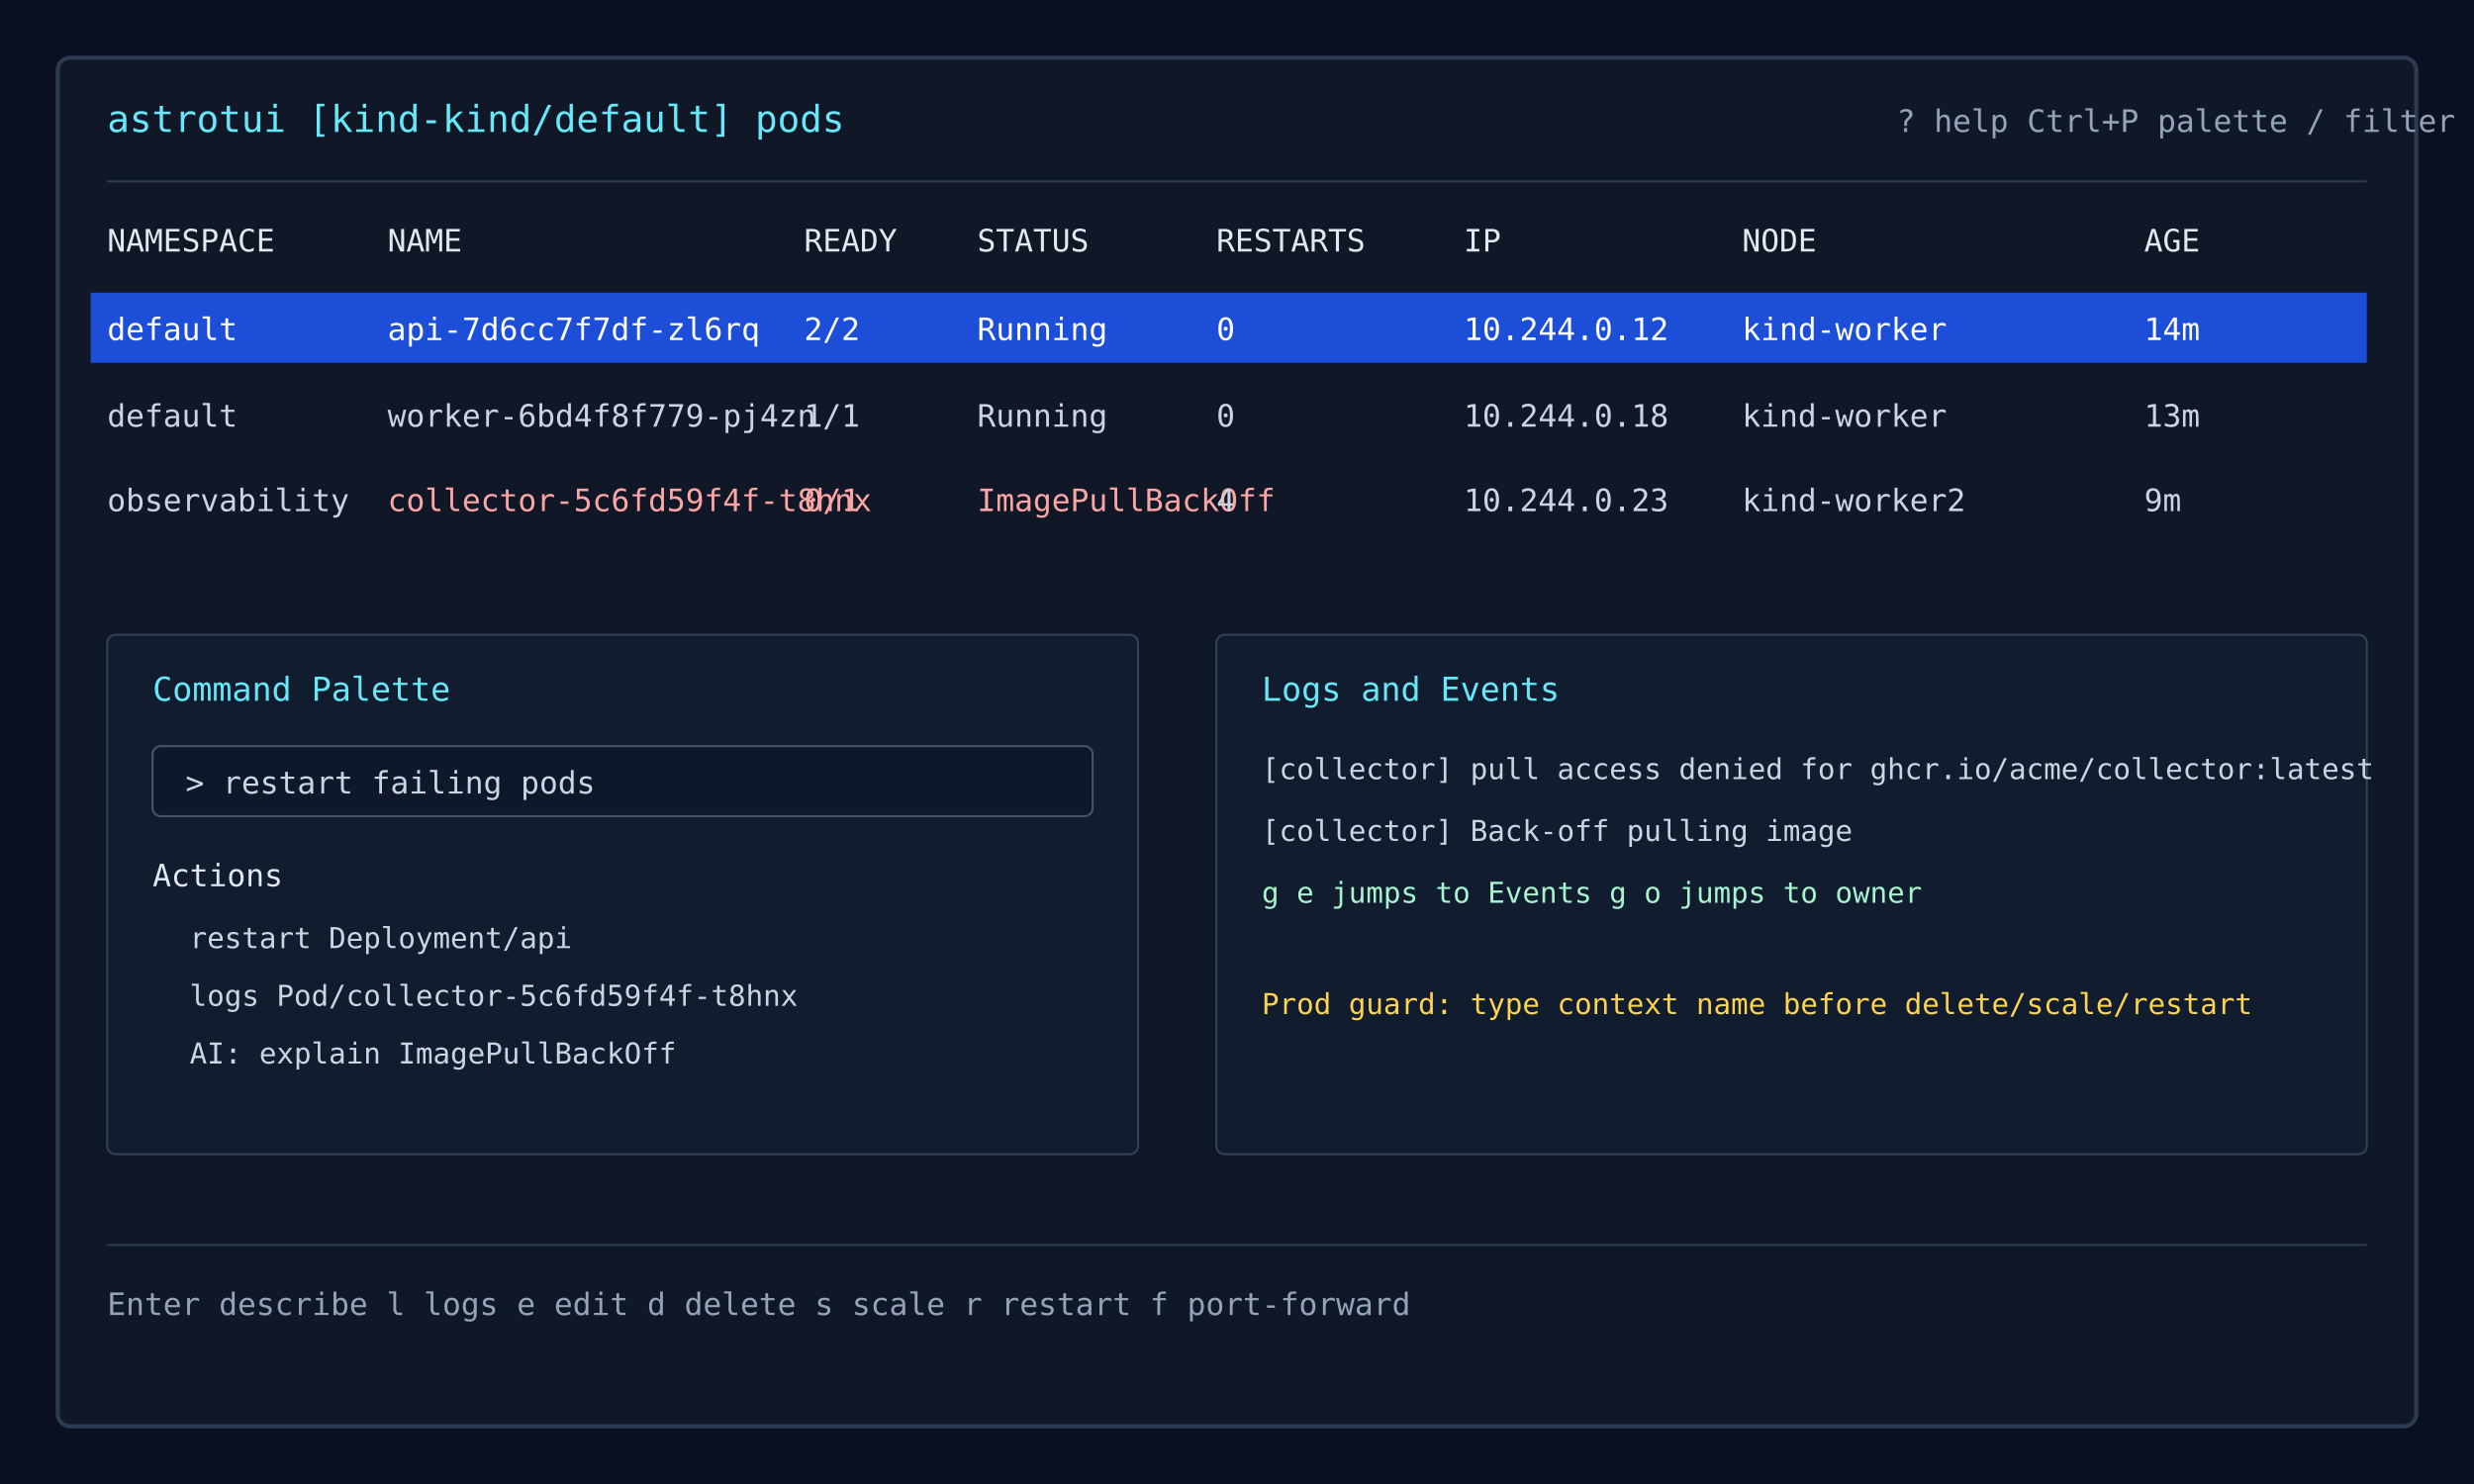
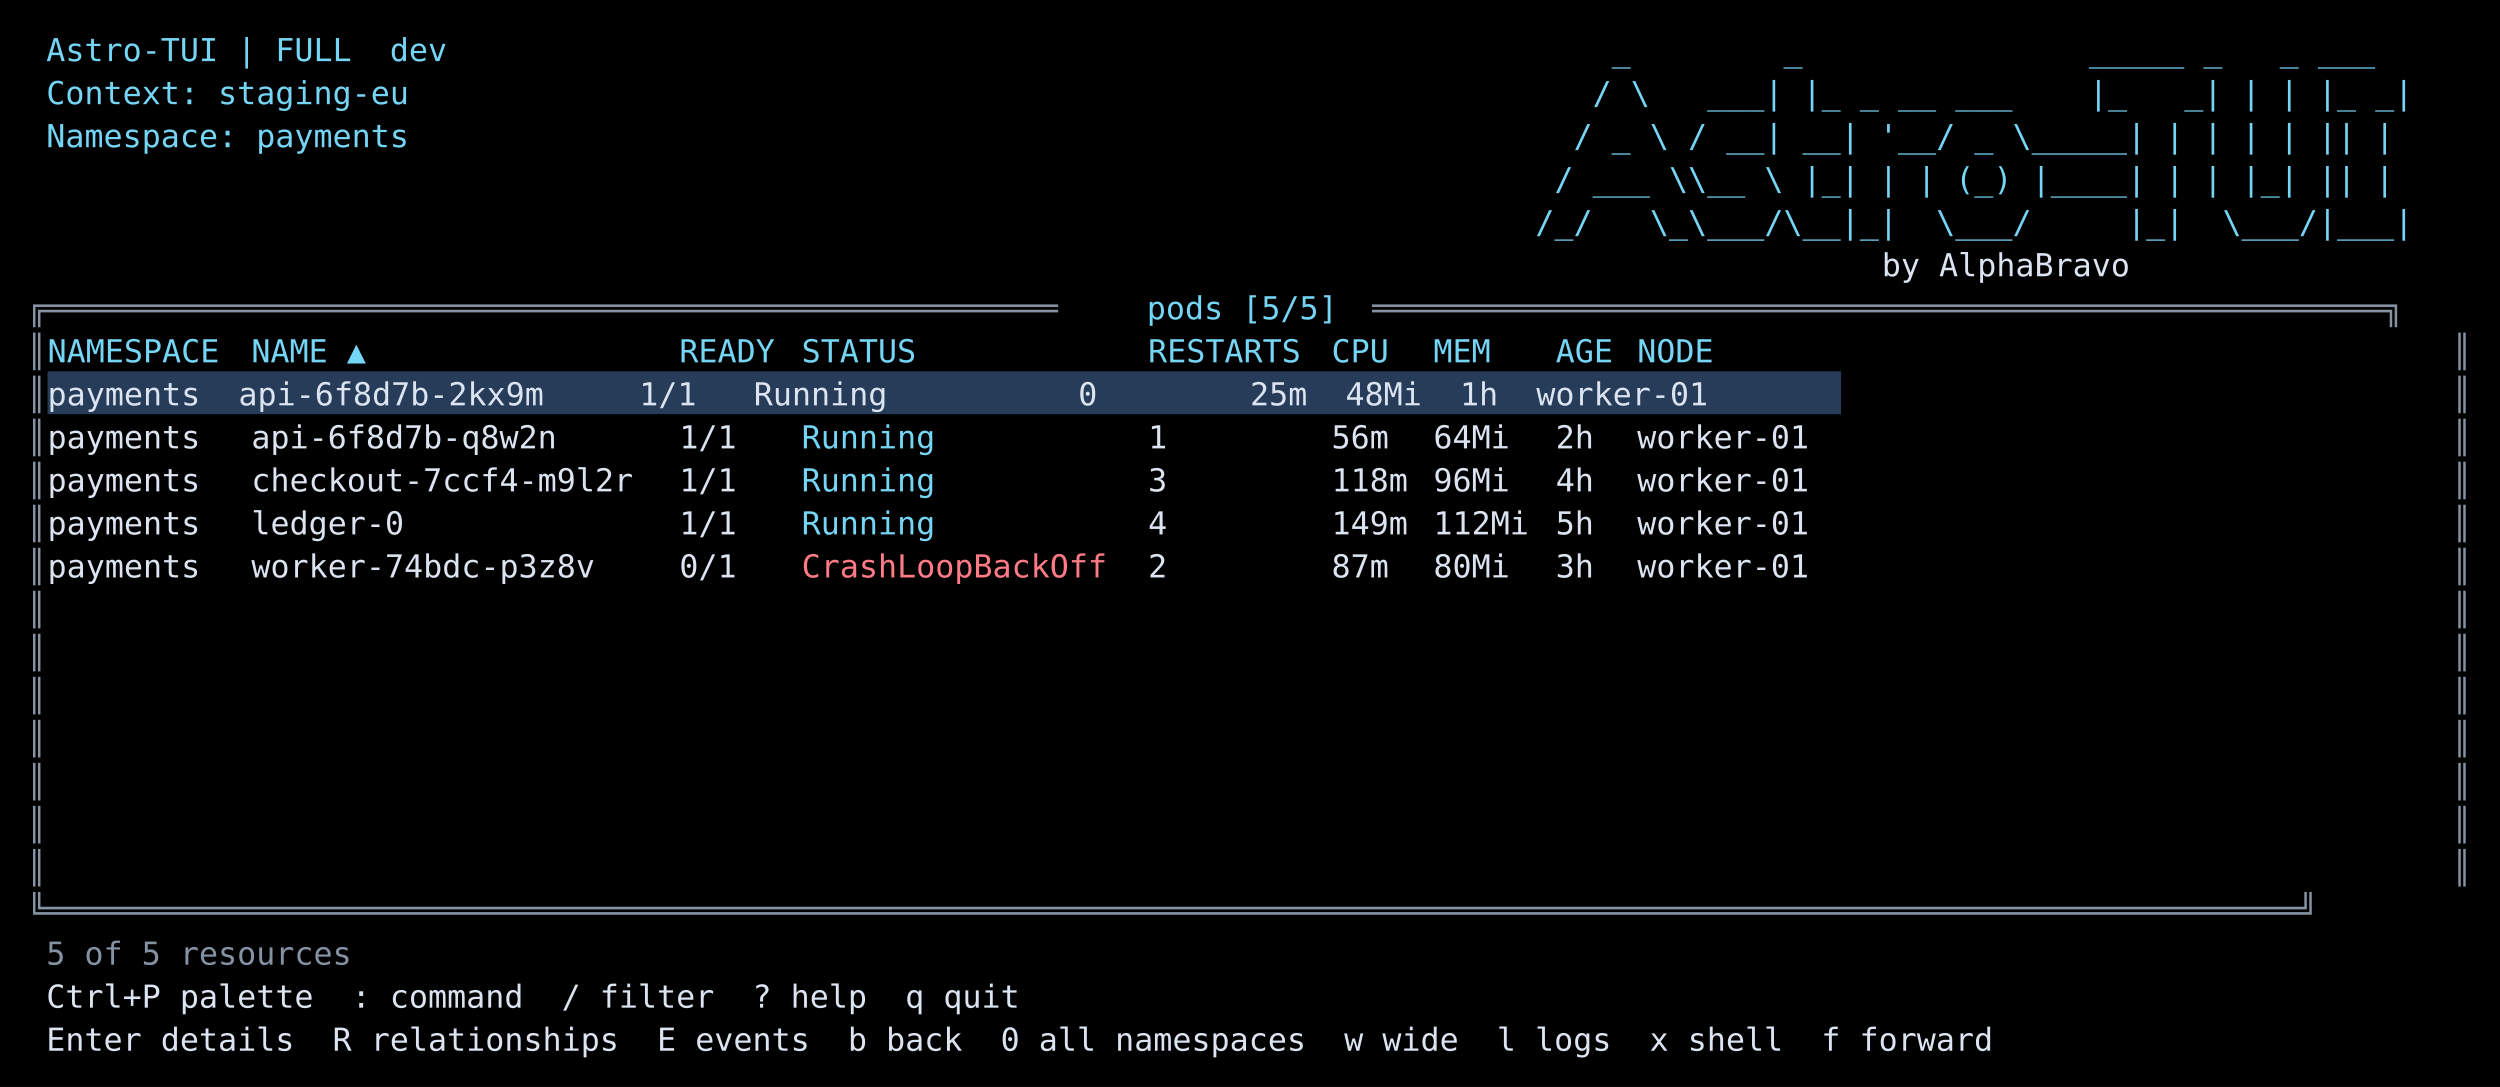
- <svg xmlns="http://www.w3.org/2000/svg" width="1200" height="720" viewBox="0 0 1200 720" role="img" aria-labelledby="title desc">
-   <rect width="1200" height="720" fill="#0b1020" />
-   <rect x="28" y="28" width="1144" height="664" rx="6" fill="#101827" stroke="#2d3b52" stroke-width="2" />
-   <text x="52" y="64" fill="#67e8f9" font-family="Menlo, Consolas, monospace" font-size="18">astrotui [kind-kind/default] pods</text>
-   <text x="920" y="64" fill="#94a3b8" font-family="Menlo, Consolas, monospace" font-size="15">? help  Ctrl+P palette  / filter</text>
-   <line x1="52" y1="88" x2="1148" y2="88" stroke="#2d3b52" stroke-width="1" />
-   <g font-family="Menlo, Consolas, monospace" font-size="15">
-     <text x="52" y="122" fill="#e2e8f0">NAMESPACE</text>
-     <text x="188" y="122" fill="#e2e8f0">NAME</text>
-     <text x="390" y="122" fill="#e2e8f0">READY</text>
-     <text x="474" y="122" fill="#e2e8f0">STATUS</text>
-     <text x="590" y="122" fill="#e2e8f0">RESTARTS</text>
-     <text x="710" y="122" fill="#e2e8f0">IP</text>
-     <text x="845" y="122" fill="#e2e8f0">NODE</text>
-     <text x="1040" y="122" fill="#e2e8f0">AGE</text>
-     <rect x="44" y="142" width="1104" height="34" fill="#1d4ed8" />
-     <text x="52" y="165" fill="#ffffff">default</text>
-     <text x="188" y="165" fill="#ffffff">api-7d6cc7f7df-zl6rq</text>
-     <text x="390" y="165" fill="#ffffff">2/2</text>
-     <text x="474" y="165" fill="#ffffff">Running</text>
-     <text x="590" y="165" fill="#ffffff">0</text>
-     <text x="710" y="165" fill="#ffffff">10.244.0.12</text>
-     <text x="845" y="165" fill="#ffffff">kind-worker</text>
-     <text x="1040" y="165" fill="#ffffff">14m</text>
-     <text x="52" y="207" fill="#cbd5e1">default</text>
-     <text x="188" y="207" fill="#cbd5e1">worker-6bd4f8f779-pj4zn</text>
-     <text x="390" y="207" fill="#cbd5e1">1/1</text>
-     <text x="474" y="207" fill="#cbd5e1">Running</text>
-     <text x="590" y="207" fill="#cbd5e1">0</text>
-     <text x="710" y="207" fill="#cbd5e1">10.244.0.18</text>
-     <text x="845" y="207" fill="#cbd5e1">kind-worker</text>
-     <text x="1040" y="207" fill="#cbd5e1">13m</text>
-     <text x="52" y="248" fill="#cbd5e1">observability</text>
-     <text x="188" y="248" fill="#fca5a5">collector-5c6fd59f4f-t8hnx</text>
-     <text x="390" y="248" fill="#fca5a5">0/1</text>
-     <text x="474" y="248" fill="#fca5a5">ImagePullBackOff</text>
-     <text x="590" y="248" fill="#cbd5e1">4</text>
-     <text x="710" y="248" fill="#cbd5e1">10.244.0.23</text>
-     <text x="845" y="248" fill="#cbd5e1">kind-worker2</text>
-     <text x="1040" y="248" fill="#cbd5e1">9m</text>
+ <svg xmlns="http://www.w3.org/2000/svg" width="1104" height="480" viewBox="0 0 1104 480">
+   <rect width="100%" height="100%" fill="#000" />
+   <g font-family="DejaVu Sans Mono, monospace" font-size="14">
+     <rect x="12" y="12" width="198" height="19" fill="#000000" />
+     <text xml:space="preserve" x="12" y="27" fill="#75d5f5" textLength="198" lengthAdjust="spacingAndGlyphs"> Astro-TUI | FULL  dev</text>
+     <rect x="210" y="12" width="468" height="19" fill="#000000" />
+     <rect x="678" y="12" width="396" height="19" fill="#000000" />
+     <text xml:space="preserve" x="678" y="27" fill="#75d5f5" textLength="396" lengthAdjust="spacingAndGlyphs">    _        _               _____ _   _ ___</text>
+     <rect x="1074" y="12" width="18" height="19" fill="#000000" />
+     <rect x="12" y="31" width="180" height="19" fill="#000000" />
+     <text xml:space="preserve" x="12" y="46" fill="#75d5f5" textLength="180" lengthAdjust="spacingAndGlyphs"> Context: staging-eu</text>
+     <rect x="192" y="31" width="486" height="19" fill="#000000" />
+     <rect x="678" y="31" width="414" height="19" fill="#000000" />
+     <text xml:space="preserve" x="678" y="46" fill="#75d5f5" textLength="414" lengthAdjust="spacingAndGlyphs">   / \   ___| |_ _ __ ___    |_   _| | | |_ _|</text>
+     <rect x="12" y="50" width="180" height="19" fill="#000000" />
+     <text xml:space="preserve" x="12" y="65" fill="#75d5f5" textLength="180" lengthAdjust="spacingAndGlyphs"> Namespace: payments</text>
+     <rect x="192" y="50" width="486" height="19" fill="#000000" />
+     <rect x="678" y="50" width="405" height="19" fill="#000000" />
+     <text xml:space="preserve" x="678" y="65" fill="#75d5f5" textLength="405" lengthAdjust="spacingAndGlyphs">  / _ \ / __| __| '__/ _ \_____| | | | | || |</text>
+     <rect x="1083" y="50" width="9" height="19" fill="#000000" />
+     <rect x="12" y="69" width="666" height="19" fill="#000000" />
+     <rect x="678" y="69" width="405" height="19" fill="#000000" />
+     <text xml:space="preserve" x="678" y="84" fill="#75d5f5" textLength="405" lengthAdjust="spacingAndGlyphs"> / ___ \\__ \ |_| | | (_) |____| | | |_| || |</text>
+     <rect x="1083" y="69" width="9" height="19" fill="#000000" />
+     <rect x="12" y="88" width="666" height="19" fill="#000000" />
+     <rect x="678" y="88" width="414" height="19" fill="#000000" />
+     <text xml:space="preserve" x="678" y="103" fill="#75d5f5" textLength="414" lengthAdjust="spacingAndGlyphs">/_/   \_\___/\__|_|  \___/     |_|  \___/|___|</text>
+     <rect x="12" y="107" width="819" height="19" fill="#000000" />
+     <rect x="831" y="107" width="117" height="19" fill="#000000" />
+     <text xml:space="preserve" x="831" y="122" fill="#dbe4f0" textLength="117" lengthAdjust="spacingAndGlyphs">by AlphaBravo</text>
+     <rect x="948" y="107" width="144" height="19" fill="#000000" />
+     <rect x="12" y="126" width="486" height="19" fill="#000000" />
+     <text xml:space="preserve" x="12" y="141" fill="#8592a3" textLength="486" lengthAdjust="spacingAndGlyphs">╔═════════════════════════════════════════════════════</text>
+     <rect x="498" y="126" width="108" height="19" fill="#000000" />
+     <text xml:space="preserve" x="498" y="141" fill="#75d5f5" textLength="108" lengthAdjust="spacingAndGlyphs"> pods [5/5] </text>
+     <rect x="606" y="126" width="486" height="19" fill="#000000" />
+     <text xml:space="preserve" x="606" y="141" fill="#8592a3" textLength="486" lengthAdjust="spacingAndGlyphs">═════════════════════════════════════════════════════╗</text>
+     <rect x="12" y="145" width="9" height="19" fill="#000000" />
+     <text xml:space="preserve" x="12" y="160" fill="#8592a3" textLength="9" lengthAdjust="spacingAndGlyphs">║</text>
+     <rect x="21" y="145" width="81" height="19" fill="#000000" />
+     <text xml:space="preserve" x="21" y="160" fill="#75d5f5" textLength="81" lengthAdjust="spacingAndGlyphs">NAMESPACE</text>
+     <rect x="102" y="145" width="9" height="19" fill="#000000" />
+     <rect x="111" y="145" width="54" height="19" fill="#000000" />
+     <text xml:space="preserve" x="111" y="160" fill="#75d5f5" textLength="54" lengthAdjust="spacingAndGlyphs">NAME ▲</text>
+     <rect x="165" y="145" width="126" height="19" fill="#000000" />
+     <rect x="291" y="145" width="9" height="19" fill="#000000" />
+     <rect x="300" y="145" width="45" height="19" fill="#000000" />
+     <text xml:space="preserve" x="300" y="160" fill="#75d5f5" textLength="45" lengthAdjust="spacingAndGlyphs">READY</text>
+     <rect x="345" y="145" width="9" height="19" fill="#000000" />
+     <rect x="354" y="145" width="54" height="19" fill="#000000" />
+     <text xml:space="preserve" x="354" y="160" fill="#75d5f5" textLength="54" lengthAdjust="spacingAndGlyphs">STATUS</text>
+     <rect x="408" y="145" width="90" height="19" fill="#000000" />
+     <rect x="498" y="145" width="9" height="19" fill="#000000" />
+     <rect x="507" y="145" width="72" height="19" fill="#000000" />
+     <text xml:space="preserve" x="507" y="160" fill="#75d5f5" textLength="72" lengthAdjust="spacingAndGlyphs">RESTARTS</text>
+     <rect x="579" y="145" width="9" height="19" fill="#000000" />
+     <rect x="588" y="145" width="27" height="19" fill="#000000" />
+     <text xml:space="preserve" x="588" y="160" fill="#75d5f5" textLength="27" lengthAdjust="spacingAndGlyphs">CPU</text>
+     <rect x="615" y="145" width="9" height="19" fill="#000000" />
+     <rect x="624" y="145" width="9" height="19" fill="#000000" />
+     <rect x="633" y="145" width="27" height="19" fill="#000000" />
+     <text xml:space="preserve" x="633" y="160" fill="#75d5f5" textLength="27" lengthAdjust="spacingAndGlyphs">MEM</text>
+     <rect x="660" y="145" width="18" height="19" fill="#000000" />
+     <rect x="678" y="145" width="9" height="19" fill="#000000" />
+     <rect x="687" y="145" width="27" height="19" fill="#000000" />
+     <text xml:space="preserve" x="687" y="160" fill="#75d5f5" textLength="27" lengthAdjust="spacingAndGlyphs">AGE</text>
+     <rect x="714" y="145" width="9" height="19" fill="#000000" />
+     <rect x="723" y="145" width="36" height="19" fill="#000000" />
+     <text xml:space="preserve" x="723" y="160" fill="#75d5f5" textLength="36" lengthAdjust="spacingAndGlyphs">NODE</text>
+     <rect x="759" y="145" width="324" height="19" fill="#000000" />
+     <rect x="1083" y="145" width="9" height="19" fill="#000000" />
+     <text xml:space="preserve" x="1083" y="160" fill="#8592a3" textLength="9" lengthAdjust="spacingAndGlyphs">║</text>
+     <rect x="12" y="164" width="9" height="19" fill="#000000" />
+     <text xml:space="preserve" x="12" y="179" fill="#8592a3" textLength="9" lengthAdjust="spacingAndGlyphs">║</text>
+     <rect x="21" y="164" width="792" height="19" fill="#263c59" />
+     <text xml:space="preserve" x="21" y="179" fill="#dbe4f0" textLength="792" lengthAdjust="spacingAndGlyphs">payments  api-6f8d7b-2kx9m     1/1   Running          0        25m  48Mi  1h  worker-01 </text>
+     <rect x="813" y="164" width="270" height="19" fill="#000000" />
+     <rect x="1083" y="164" width="9" height="19" fill="#000000" />
+     <text xml:space="preserve" x="1083" y="179" fill="#8592a3" textLength="9" lengthAdjust="spacingAndGlyphs">║</text>
+     <rect x="12" y="183" width="9" height="19" fill="#000000" />
+     <text xml:space="preserve" x="12" y="198" fill="#8592a3" textLength="9" lengthAdjust="spacingAndGlyphs">║</text>
+     <rect x="21" y="183" width="72" height="19" fill="#000000" />
+     <text xml:space="preserve" x="21" y="198" fill="#dbe4f0" textLength="72" lengthAdjust="spacingAndGlyphs">payments</text>
+     <rect x="93" y="183" width="9" height="19" fill="#000000" />
+     <rect x="102" y="183" width="9" height="19" fill="#000000" />
+     <rect x="111" y="183" width="144" height="19" fill="#000000" />
+     <text xml:space="preserve" x="111" y="198" fill="#dbe4f0" textLength="144" lengthAdjust="spacingAndGlyphs">api-6f8d7b-q8w2n</text>
+     <rect x="255" y="183" width="36" height="19" fill="#000000" />
+     <rect x="291" y="183" width="9" height="19" fill="#000000" />
+     <rect x="300" y="183" width="27" height="19" fill="#000000" />
+     <text xml:space="preserve" x="300" y="198" fill="#dbe4f0" textLength="27" lengthAdjust="spacingAndGlyphs">1/1</text>
+     <rect x="327" y="183" width="18" height="19" fill="#000000" />
+     <rect x="345" y="183" width="9" height="19" fill="#000000" />
+     <rect x="354" y="183" width="63" height="19" fill="#000000" />
+     <text xml:space="preserve" x="354" y="198" fill="#75d5f5" textLength="63" lengthAdjust="spacingAndGlyphs">Running</text>
+     <rect x="417" y="183" width="81" height="19" fill="#000000" />
+     <rect x="498" y="183" width="9" height="19" fill="#000000" />
+     <rect x="507" y="183" width="9" height="19" fill="#000000" />
+     <text xml:space="preserve" x="507" y="198" fill="#dbe4f0" textLength="9" lengthAdjust="spacingAndGlyphs">1</text>
+     <rect x="516" y="183" width="63" height="19" fill="#000000" />
+     <rect x="579" y="183" width="9" height="19" fill="#000000" />
+     <rect x="588" y="183" width="27" height="19" fill="#000000" />
+     <text xml:space="preserve" x="588" y="198" fill="#dbe4f0" textLength="27" lengthAdjust="spacingAndGlyphs">56m</text>
+     <rect x="615" y="183" width="9" height="19" fill="#000000" />
+     <rect x="624" y="183" width="9" height="19" fill="#000000" />
+     <rect x="633" y="183" width="36" height="19" fill="#000000" />
+     <text xml:space="preserve" x="633" y="198" fill="#dbe4f0" textLength="36" lengthAdjust="spacingAndGlyphs">64Mi</text>
+     <rect x="669" y="183" width="9" height="19" fill="#000000" />
+     <rect x="678" y="183" width="9" height="19" fill="#000000" />
+     <rect x="687" y="183" width="18" height="19" fill="#000000" />
+     <text xml:space="preserve" x="687" y="198" fill="#dbe4f0" textLength="18" lengthAdjust="spacingAndGlyphs">2h</text>
+     <rect x="705" y="183" width="9" height="19" fill="#000000" />
+     <rect x="714" y="183" width="9" height="19" fill="#000000" />
+     <rect x="723" y="183" width="81" height="19" fill="#000000" />
+     <text xml:space="preserve" x="723" y="198" fill="#dbe4f0" textLength="81" lengthAdjust="spacingAndGlyphs">worker-01</text>
+     <rect x="804" y="183" width="279" height="19" fill="#000000" />
+     <rect x="1083" y="183" width="9" height="19" fill="#000000" />
+     <text xml:space="preserve" x="1083" y="198" fill="#8592a3" textLength="9" lengthAdjust="spacingAndGlyphs">║</text>
+     <rect x="12" y="202" width="9" height="19" fill="#000000" />
+     <text xml:space="preserve" x="12" y="217" fill="#8592a3" textLength="9" lengthAdjust="spacingAndGlyphs">║</text>
+     <rect x="21" y="202" width="72" height="19" fill="#000000" />
+     <text xml:space="preserve" x="21" y="217" fill="#dbe4f0" textLength="72" lengthAdjust="spacingAndGlyphs">payments</text>
+     <rect x="93" y="202" width="9" height="19" fill="#000000" />
+     <rect x="102" y="202" width="9" height="19" fill="#000000" />
+     <rect x="111" y="202" width="180" height="19" fill="#000000" />
+     <text xml:space="preserve" x="111" y="217" fill="#dbe4f0" textLength="180" lengthAdjust="spacingAndGlyphs">checkout-7ccf4-m9l2r</text>
+     <rect x="291" y="202" width="9" height="19" fill="#000000" />
+     <rect x="300" y="202" width="27" height="19" fill="#000000" />
+     <text xml:space="preserve" x="300" y="217" fill="#dbe4f0" textLength="27" lengthAdjust="spacingAndGlyphs">1/1</text>
+     <rect x="327" y="202" width="18" height="19" fill="#000000" />
+     <rect x="345" y="202" width="9" height="19" fill="#000000" />
+     <rect x="354" y="202" width="63" height="19" fill="#000000" />
+     <text xml:space="preserve" x="354" y="217" fill="#75d5f5" textLength="63" lengthAdjust="spacingAndGlyphs">Running</text>
+     <rect x="417" y="202" width="81" height="19" fill="#000000" />
+     <rect x="498" y="202" width="9" height="19" fill="#000000" />
+     <rect x="507" y="202" width="9" height="19" fill="#000000" />
+     <text xml:space="preserve" x="507" y="217" fill="#dbe4f0" textLength="9" lengthAdjust="spacingAndGlyphs">3</text>
+     <rect x="516" y="202" width="63" height="19" fill="#000000" />
+     <rect x="579" y="202" width="9" height="19" fill="#000000" />
+     <rect x="588" y="202" width="36" height="19" fill="#000000" />
+     <text xml:space="preserve" x="588" y="217" fill="#dbe4f0" textLength="36" lengthAdjust="spacingAndGlyphs">118m</text>
+     <rect x="624" y="202" width="9" height="19" fill="#000000" />
+     <rect x="633" y="202" width="36" height="19" fill="#000000" />
+     <text xml:space="preserve" x="633" y="217" fill="#dbe4f0" textLength="36" lengthAdjust="spacingAndGlyphs">96Mi</text>
+     <rect x="669" y="202" width="9" height="19" fill="#000000" />
+     <rect x="678" y="202" width="9" height="19" fill="#000000" />
+     <rect x="687" y="202" width="18" height="19" fill="#000000" />
+     <text xml:space="preserve" x="687" y="217" fill="#dbe4f0" textLength="18" lengthAdjust="spacingAndGlyphs">4h</text>
+     <rect x="705" y="202" width="9" height="19" fill="#000000" />
+     <rect x="714" y="202" width="9" height="19" fill="#000000" />
+     <rect x="723" y="202" width="81" height="19" fill="#000000" />
+     <text xml:space="preserve" x="723" y="217" fill="#dbe4f0" textLength="81" lengthAdjust="spacingAndGlyphs">worker-01</text>
+     <rect x="804" y="202" width="279" height="19" fill="#000000" />
+     <rect x="1083" y="202" width="9" height="19" fill="#000000" />
+     <text xml:space="preserve" x="1083" y="217" fill="#8592a3" textLength="9" lengthAdjust="spacingAndGlyphs">║</text>
+     <rect x="12" y="221" width="9" height="19" fill="#000000" />
+     <text xml:space="preserve" x="12" y="236" fill="#8592a3" textLength="9" lengthAdjust="spacingAndGlyphs">║</text>
+     <rect x="21" y="221" width="72" height="19" fill="#000000" />
+     <text xml:space="preserve" x="21" y="236" fill="#dbe4f0" textLength="72" lengthAdjust="spacingAndGlyphs">payments</text>
+     <rect x="93" y="221" width="9" height="19" fill="#000000" />
+     <rect x="102" y="221" width="9" height="19" fill="#000000" />
+     <rect x="111" y="221" width="72" height="19" fill="#000000" />
+     <text xml:space="preserve" x="111" y="236" fill="#dbe4f0" textLength="72" lengthAdjust="spacingAndGlyphs">ledger-0</text>
+     <rect x="183" y="221" width="108" height="19" fill="#000000" />
+     <rect x="291" y="221" width="9" height="19" fill="#000000" />
+     <rect x="300" y="221" width="27" height="19" fill="#000000" />
+     <text xml:space="preserve" x="300" y="236" fill="#dbe4f0" textLength="27" lengthAdjust="spacingAndGlyphs">1/1</text>
+     <rect x="327" y="221" width="18" height="19" fill="#000000" />
+     <rect x="345" y="221" width="9" height="19" fill="#000000" />
+     <rect x="354" y="221" width="63" height="19" fill="#000000" />
+     <text xml:space="preserve" x="354" y="236" fill="#75d5f5" textLength="63" lengthAdjust="spacingAndGlyphs">Running</text>
+     <rect x="417" y="221" width="81" height="19" fill="#000000" />
+     <rect x="498" y="221" width="9" height="19" fill="#000000" />
+     <rect x="507" y="221" width="9" height="19" fill="#000000" />
+     <text xml:space="preserve" x="507" y="236" fill="#dbe4f0" textLength="9" lengthAdjust="spacingAndGlyphs">4</text>
+     <rect x="516" y="221" width="63" height="19" fill="#000000" />
+     <rect x="579" y="221" width="9" height="19" fill="#000000" />
+     <rect x="588" y="221" width="36" height="19" fill="#000000" />
+     <text xml:space="preserve" x="588" y="236" fill="#dbe4f0" textLength="36" lengthAdjust="spacingAndGlyphs">149m</text>
+     <rect x="624" y="221" width="9" height="19" fill="#000000" />
+     <rect x="633" y="221" width="45" height="19" fill="#000000" />
+     <text xml:space="preserve" x="633" y="236" fill="#dbe4f0" textLength="45" lengthAdjust="spacingAndGlyphs">112Mi</text>
+     <rect x="678" y="221" width="9" height="19" fill="#000000" />
+     <rect x="687" y="221" width="18" height="19" fill="#000000" />
+     <text xml:space="preserve" x="687" y="236" fill="#dbe4f0" textLength="18" lengthAdjust="spacingAndGlyphs">5h</text>
+     <rect x="705" y="221" width="9" height="19" fill="#000000" />
+     <rect x="714" y="221" width="9" height="19" fill="#000000" />
+     <rect x="723" y="221" width="81" height="19" fill="#000000" />
+     <text xml:space="preserve" x="723" y="236" fill="#dbe4f0" textLength="81" lengthAdjust="spacingAndGlyphs">worker-01</text>
+     <rect x="804" y="221" width="279" height="19" fill="#000000" />
+     <rect x="1083" y="221" width="9" height="19" fill="#000000" />
+     <text xml:space="preserve" x="1083" y="236" fill="#8592a3" textLength="9" lengthAdjust="spacingAndGlyphs">║</text>
+     <rect x="12" y="240" width="9" height="19" fill="#000000" />
+     <text xml:space="preserve" x="12" y="255" fill="#8592a3" textLength="9" lengthAdjust="spacingAndGlyphs">║</text>
+     <rect x="21" y="240" width="72" height="19" fill="#000000" />
+     <text xml:space="preserve" x="21" y="255" fill="#dbe4f0" textLength="72" lengthAdjust="spacingAndGlyphs">payments</text>
+     <rect x="93" y="240" width="9" height="19" fill="#000000" />
+     <rect x="102" y="240" width="9" height="19" fill="#000000" />
+     <rect x="111" y="240" width="162" height="19" fill="#000000" />
+     <text xml:space="preserve" x="111" y="255" fill="#dbe4f0" textLength="162" lengthAdjust="spacingAndGlyphs">worker-74bdc-p3z8v</text>
+     <rect x="273" y="240" width="18" height="19" fill="#000000" />
+     <rect x="291" y="240" width="9" height="19" fill="#000000" />
+     <rect x="300" y="240" width="27" height="19" fill="#000000" />
+     <text xml:space="preserve" x="300" y="255" fill="#dbe4f0" textLength="27" lengthAdjust="spacingAndGlyphs">0/1</text>
+     <rect x="327" y="240" width="18" height="19" fill="#000000" />
+     <rect x="345" y="240" width="9" height="19" fill="#000000" />
+     <rect x="354" y="240" width="144" height="19" fill="#000000" />
+     <text xml:space="preserve" x="354" y="255" fill="#ff7b86" textLength="144" lengthAdjust="spacingAndGlyphs">CrashLoopBackOff</text>
+     <rect x="498" y="240" width="9" height="19" fill="#000000" />
+     <rect x="507" y="240" width="9" height="19" fill="#000000" />
+     <text xml:space="preserve" x="507" y="255" fill="#dbe4f0" textLength="9" lengthAdjust="spacingAndGlyphs">2</text>
+     <rect x="516" y="240" width="63" height="19" fill="#000000" />
+     <rect x="579" y="240" width="9" height="19" fill="#000000" />
+     <rect x="588" y="240" width="27" height="19" fill="#000000" />
+     <text xml:space="preserve" x="588" y="255" fill="#dbe4f0" textLength="27" lengthAdjust="spacingAndGlyphs">87m</text>
+     <rect x="615" y="240" width="9" height="19" fill="#000000" />
+     <rect x="624" y="240" width="9" height="19" fill="#000000" />
+     <rect x="633" y="240" width="36" height="19" fill="#000000" />
+     <text xml:space="preserve" x="633" y="255" fill="#dbe4f0" textLength="36" lengthAdjust="spacingAndGlyphs">80Mi</text>
+     <rect x="669" y="240" width="9" height="19" fill="#000000" />
+     <rect x="678" y="240" width="9" height="19" fill="#000000" />
+     <rect x="687" y="240" width="18" height="19" fill="#000000" />
+     <text xml:space="preserve" x="687" y="255" fill="#dbe4f0" textLength="18" lengthAdjust="spacingAndGlyphs">3h</text>
+     <rect x="705" y="240" width="9" height="19" fill="#000000" />
+     <rect x="714" y="240" width="9" height="19" fill="#000000" />
+     <rect x="723" y="240" width="81" height="19" fill="#000000" />
+     <text xml:space="preserve" x="723" y="255" fill="#dbe4f0" textLength="81" lengthAdjust="spacingAndGlyphs">worker-01</text>
+     <rect x="804" y="240" width="279" height="19" fill="#000000" />
+     <rect x="1083" y="240" width="9" height="19" fill="#000000" />
+     <text xml:space="preserve" x="1083" y="255" fill="#8592a3" textLength="9" lengthAdjust="spacingAndGlyphs">║</text>
+     <rect x="12" y="259" width="9" height="19" fill="#000000" />
+     <text xml:space="preserve" x="12" y="274" fill="#8592a3" textLength="9" lengthAdjust="spacingAndGlyphs">║</text>
+     <rect x="21" y="259" width="1062" height="19" fill="#000000" />
+     <rect x="1083" y="259" width="9" height="19" fill="#000000" />
+     <text xml:space="preserve" x="1083" y="274" fill="#8592a3" textLength="9" lengthAdjust="spacingAndGlyphs">║</text>
+     <rect x="12" y="278" width="9" height="19" fill="#000000" />
+     <text xml:space="preserve" x="12" y="293" fill="#8592a3" textLength="9" lengthAdjust="spacingAndGlyphs">║</text>
+     <rect x="21" y="278" width="1062" height="19" fill="#000000" />
+     <rect x="1083" y="278" width="9" height="19" fill="#000000" />
+     <text xml:space="preserve" x="1083" y="293" fill="#8592a3" textLength="9" lengthAdjust="spacingAndGlyphs">║</text>
+     <rect x="12" y="297" width="9" height="19" fill="#000000" />
+     <text xml:space="preserve" x="12" y="312" fill="#8592a3" textLength="9" lengthAdjust="spacingAndGlyphs">║</text>
+     <rect x="21" y="297" width="1062" height="19" fill="#000000" />
+     <rect x="1083" y="297" width="9" height="19" fill="#000000" />
+     <text xml:space="preserve" x="1083" y="312" fill="#8592a3" textLength="9" lengthAdjust="spacingAndGlyphs">║</text>
+     <rect x="12" y="316" width="9" height="19" fill="#000000" />
+     <text xml:space="preserve" x="12" y="331" fill="#8592a3" textLength="9" lengthAdjust="spacingAndGlyphs">║</text>
+     <rect x="21" y="316" width="1062" height="19" fill="#000000" />
+     <rect x="1083" y="316" width="9" height="19" fill="#000000" />
+     <text xml:space="preserve" x="1083" y="331" fill="#8592a3" textLength="9" lengthAdjust="spacingAndGlyphs">║</text>
+     <rect x="12" y="335" width="9" height="19" fill="#000000" />
+     <text xml:space="preserve" x="12" y="350" fill="#8592a3" textLength="9" lengthAdjust="spacingAndGlyphs">║</text>
+     <rect x="21" y="335" width="1062" height="19" fill="#000000" />
+     <rect x="1083" y="335" width="9" height="19" fill="#000000" />
+     <text xml:space="preserve" x="1083" y="350" fill="#8592a3" textLength="9" lengthAdjust="spacingAndGlyphs">║</text>
+     <rect x="12" y="354" width="9" height="19" fill="#000000" />
+     <text xml:space="preserve" x="12" y="369" fill="#8592a3" textLength="9" lengthAdjust="spacingAndGlyphs">║</text>
+     <rect x="21" y="354" width="1062" height="19" fill="#000000" />
+     <rect x="1083" y="354" width="9" height="19" fill="#000000" />
+     <text xml:space="preserve" x="1083" y="369" fill="#8592a3" textLength="9" lengthAdjust="spacingAndGlyphs">║</text>
+     <rect x="12" y="373" width="9" height="19" fill="#000000" />
+     <text xml:space="preserve" x="12" y="388" fill="#8592a3" textLength="9" lengthAdjust="spacingAndGlyphs">║</text>
+     <rect x="21" y="373" width="1062" height="19" fill="#000000" />
+     <rect x="1083" y="373" width="9" height="19" fill="#000000" />
+     <text xml:space="preserve" x="1083" y="388" fill="#8592a3" textLength="9" lengthAdjust="spacingAndGlyphs">║</text>
+     <rect x="12" y="392" width="1080" height="19" fill="#000000" />
+     <text xml:space="preserve" x="12" y="407" fill="#8592a3" textLength="1080" lengthAdjust="spacingAndGlyphs">╚══════════════════════════════════════════════════════════════════════════════════════════════════════════════════════╝</text>
+     <rect x="12" y="411" width="153" height="19" fill="#000000" />
+     <text xml:space="preserve" x="12" y="426" fill="#8592a3" textLength="153" lengthAdjust="spacingAndGlyphs"> 5 of 5 resources</text>
+     <rect x="165" y="411" width="927" height="19" fill="#000000" />
+     <rect x="12" y="430" width="468" height="19" fill="#000000" />
+     <text xml:space="preserve" x="12" y="445" fill="#dbe4f0" textLength="468" lengthAdjust="spacingAndGlyphs"> Ctrl+P palette  : command  / filter  ? help  q quit</text>
+     <rect x="480" y="430" width="612" height="19" fill="#000000" />
+     <rect x="12" y="449" width="927" height="19" fill="#000000" />
+     <text xml:space="preserve" x="12" y="464" fill="#dbe4f0" textLength="927" lengthAdjust="spacingAndGlyphs"> Enter details  R relationships  E events  b back  0 all namespaces  w wide  l logs  x shell  f forward</text>
+     <rect x="939" y="449" width="153" height="19" fill="#000000" />
  </g>
-   <rect x="52" y="308" width="500" height="252" rx="4" fill="#111c2e" stroke="#334155" />
-   <text x="74" y="340" fill="#67e8f9" font-family="Menlo, Consolas, monospace" font-size="16">Command Palette</text>
-   <rect x="74" y="362" width="456" height="34" rx="4" fill="#0f172a" stroke="#475569" />
-   <text x="90" y="385" fill="#cbd5e1" font-family="Menlo, Consolas, monospace" font-size="15">&gt; restart failing pods</text>
-   <text x="74" y="430" fill="#e2e8f0" font-family="Menlo, Consolas, monospace" font-size="15">Actions</text>
-   <text x="92" y="460" fill="#cbd5e1" font-family="Menlo, Consolas, monospace" font-size="14">restart Deployment/api</text>
-   <text x="92" y="488" fill="#cbd5e1" font-family="Menlo, Consolas, monospace" font-size="14">logs Pod/collector-5c6fd59f4f-t8hnx</text>
-   <text x="92" y="516" fill="#cbd5e1" font-family="Menlo, Consolas, monospace" font-size="14">AI: explain ImagePullBackOff</text>
-   <rect x="590" y="308" width="558" height="252" rx="4" fill="#111c2e" stroke="#334155" />
-   <text x="612" y="340" fill="#67e8f9" font-family="Menlo, Consolas, monospace" font-size="16">Logs and Events</text>
-   <text x="612" y="378" fill="#cbd5e1" font-family="Menlo, Consolas, monospace" font-size="14">[collector] pull access denied for ghcr.io/acme/collector:latest</text>
-   <text x="612" y="408" fill="#cbd5e1" font-family="Menlo, Consolas, monospace" font-size="14">[collector] Back-off pulling image</text>
-   <text x="612" y="438" fill="#a7f3d0" font-family="Menlo, Consolas, monospace" font-size="14">g e jumps to Events    g o jumps to owner</text>
-   <text x="612" y="492" fill="#fcd34d" font-family="Menlo, Consolas, monospace" font-size="14">Prod guard: type context name before delete/scale/restart</text>
-   <line x1="52" y1="604" x2="1148" y2="604" stroke="#2d3b52" />
-   <text x="52" y="638" fill="#94a3b8" font-family="Menlo, Consolas, monospace" font-size="15">Enter describe  l logs  e edit  d delete  s scale  r restart  f port-forward</text>
</svg>
